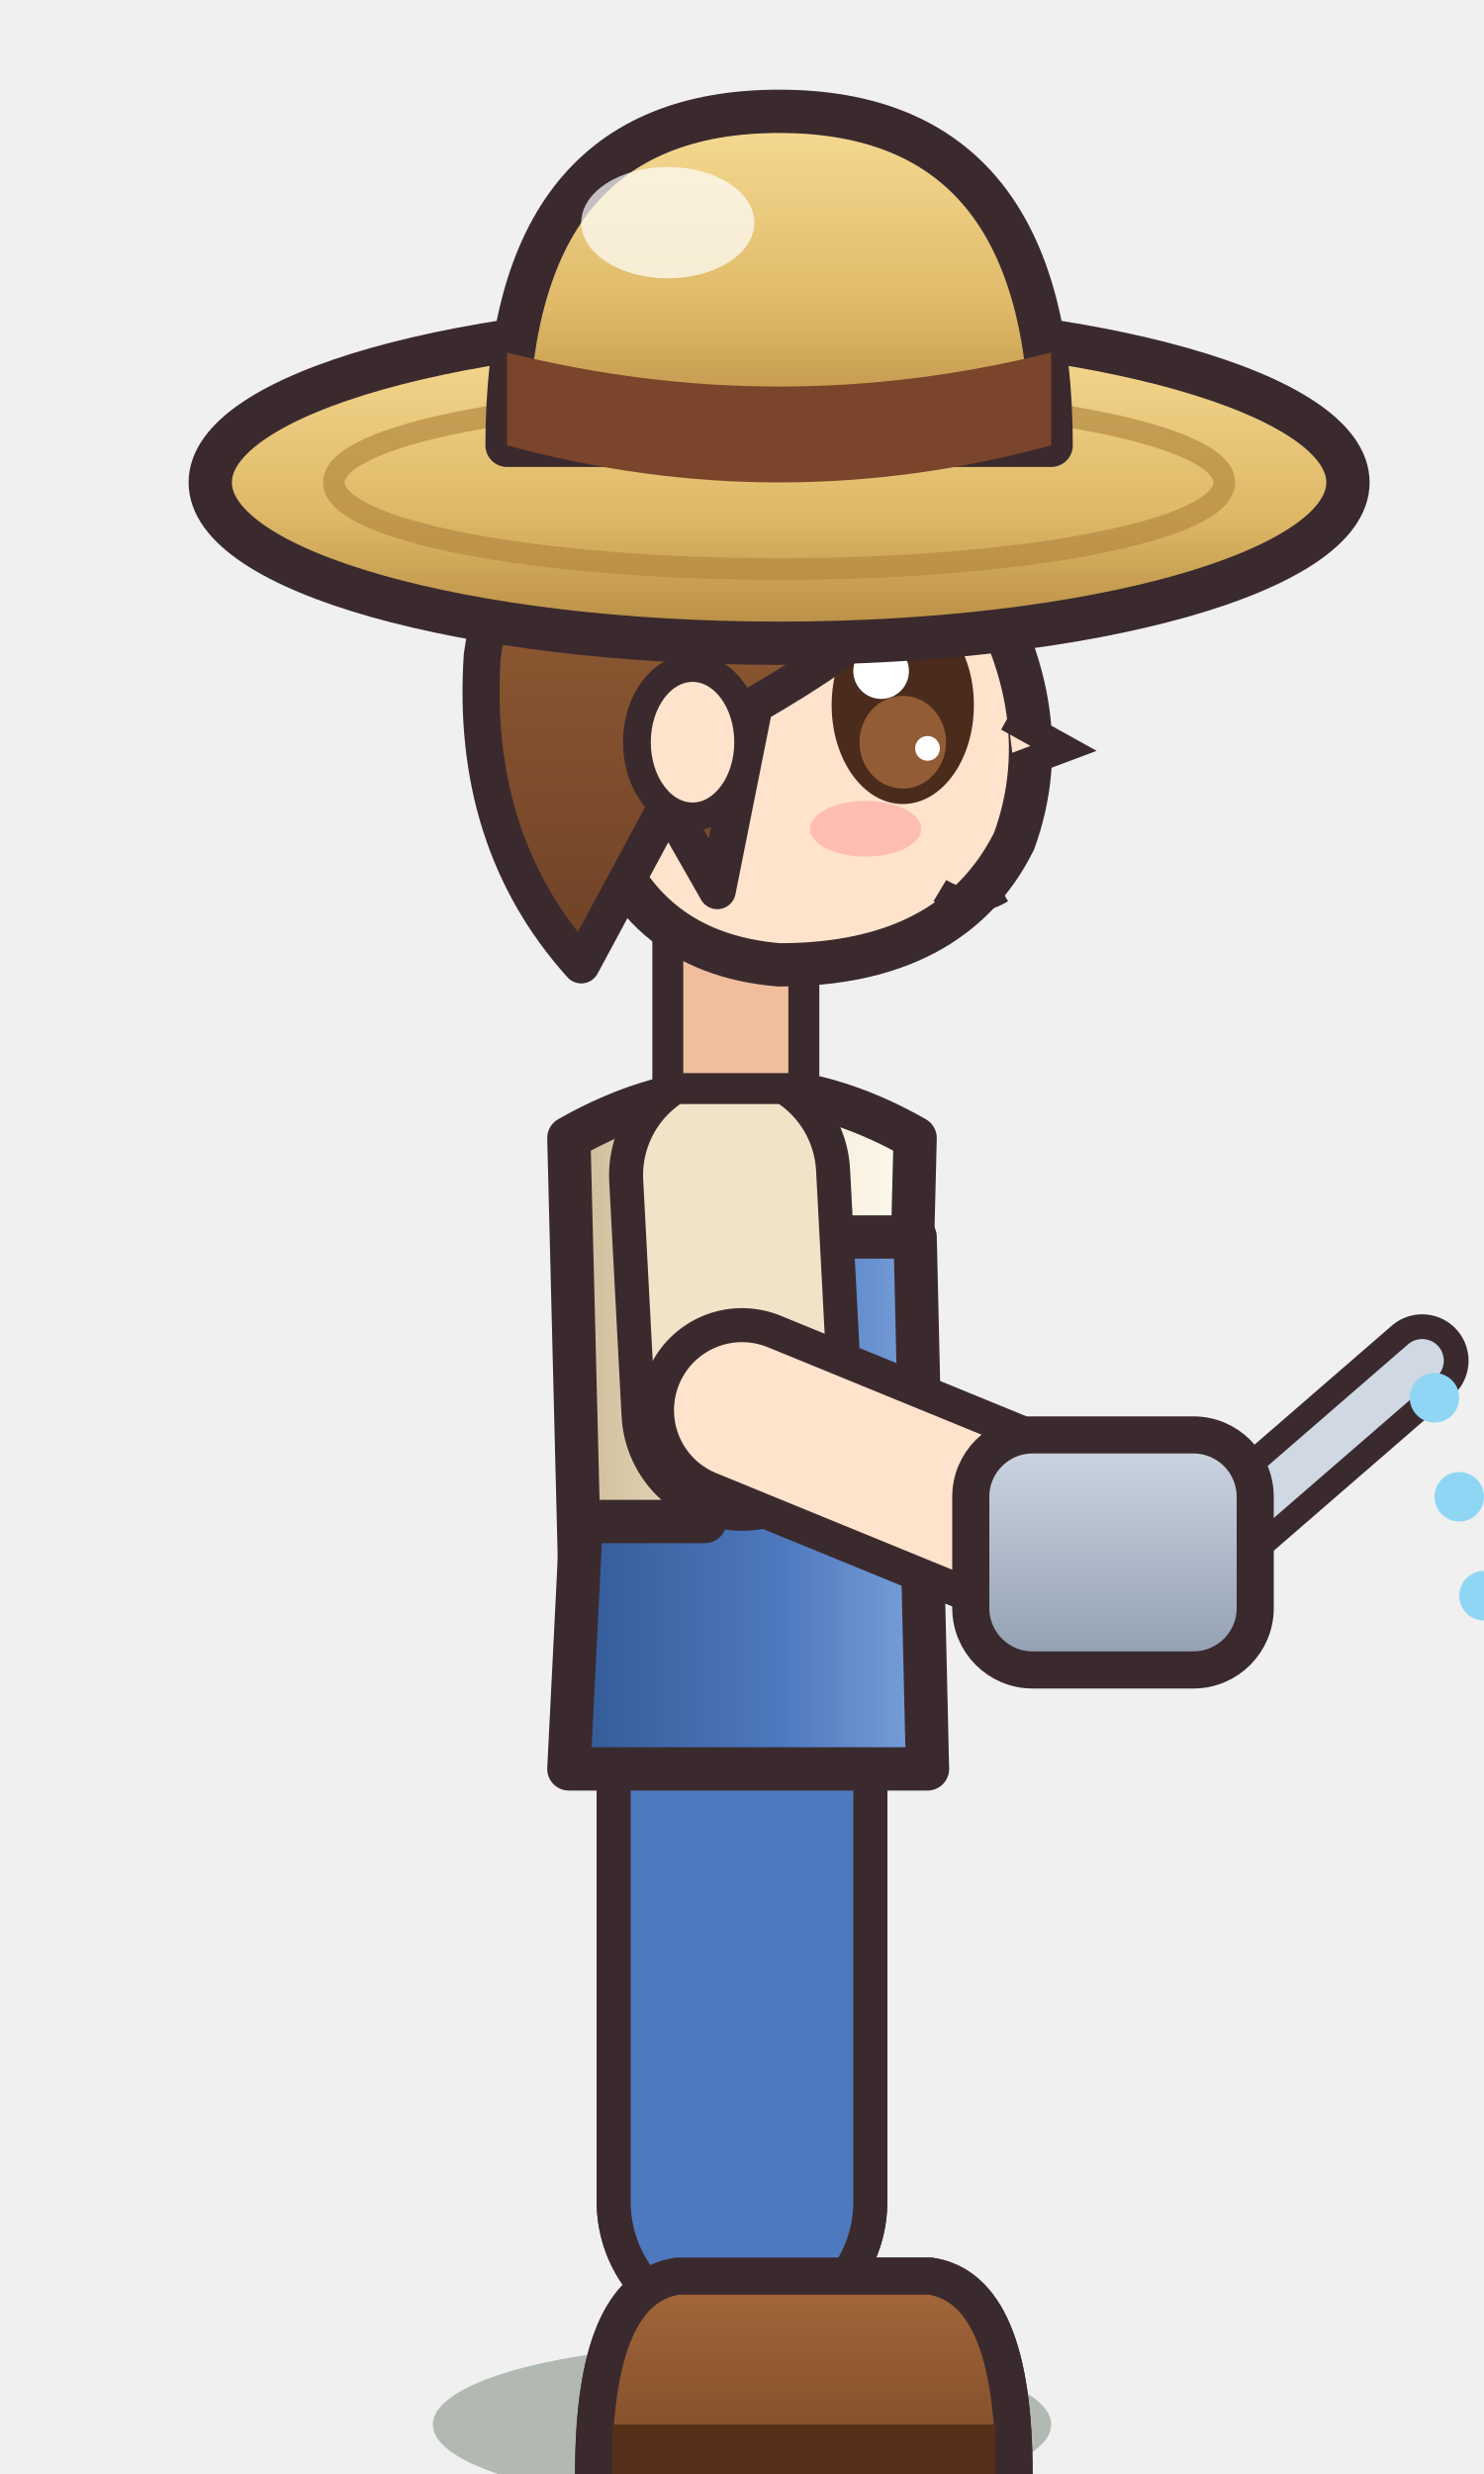
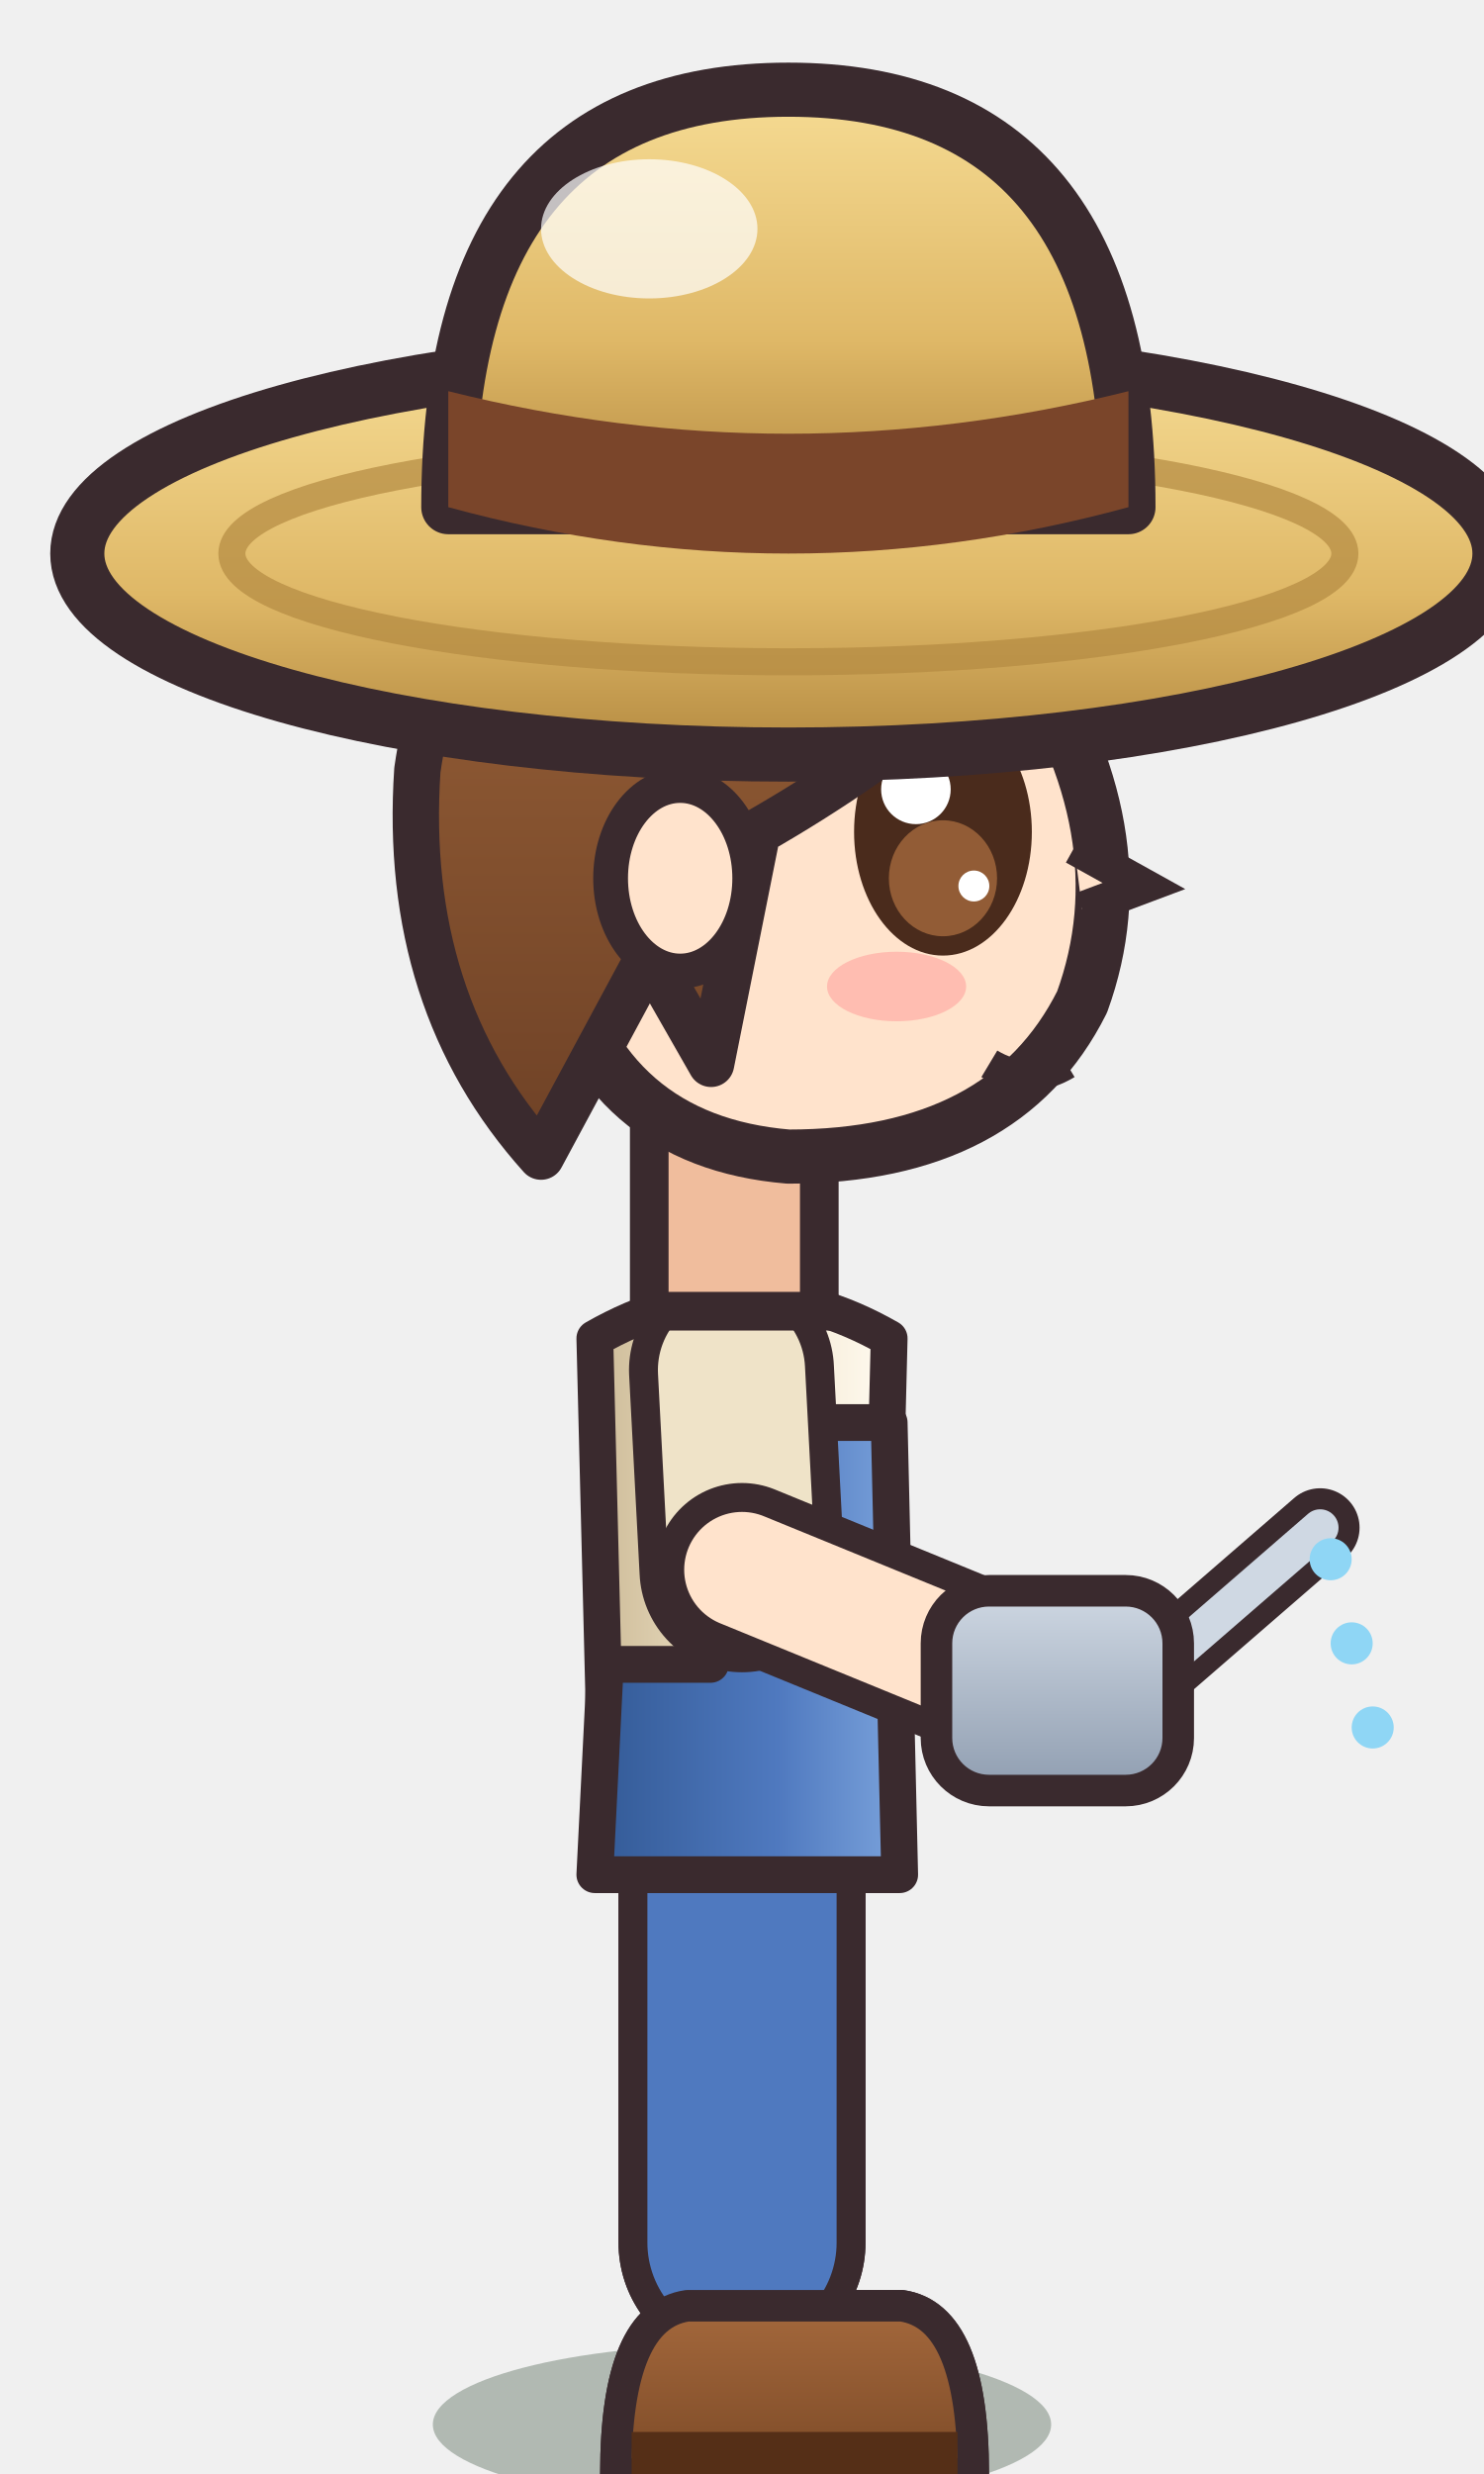
<svg xmlns="http://www.w3.org/2000/svg" viewBox="0 0 24 40" width="24" height="40">
  <defs>
    <linearGradient id="g1" x1="0" y1="0" x2="0" y2="1">
      <stop offset="0" stop-color="#a4683c" />
      <stop offset="1" stop-color="#7c4a27" />
    </linearGradient>
    <linearGradient id="g2" x1="0" y1="0" x2="0" y2="1">
      <stop offset="0" stop-color="#a4683c" />
      <stop offset="1" stop-color="#7c4a27" />
    </linearGradient>
    <linearGradient id="g3" x1="0" y1="0" x2="1" y2="0">
      <stop offset="0" stop-color="#cdbb98" />
      <stop offset="0.5" stop-color="#efe3c8" />
      <stop offset="1" stop-color="#fffaf0" />
    </linearGradient>
    <linearGradient id="g4" x1="0" y1="0" x2="1" y2="0">
      <stop offset="0" stop-color="#335a96" />
      <stop offset="0.6" stop-color="#4f79bf" />
      <stop offset="1" stop-color="#7aa2db" />
    </linearGradient>
    <linearGradient id="g5" x1="0" y1="0" x2="0" y2="1">
      <stop offset="0" stop-color="#cfd8e3" />
      <stop offset="1" stop-color="#8f9db0" />
    </linearGradient>
    <linearGradient id="g6" x1="0" y1="0" x2="0" y2="1">
      <stop offset="0" stop-color="#9a6238" />
      <stop offset="1" stop-color="#6e4126" />
    </linearGradient>
    <linearGradient id="g7" x1="0" y1="0" x2="0" y2="1">
      <stop offset="0" stop-color="#f6dc94" />
      <stop offset="0.6" stop-color="#dfb867" />
      <stop offset="1" stop-color="#b48a41" />
    </linearGradient>
  </defs>
  <ellipse cx="12" cy="39.2" rx="5" ry="1.3" fill="#1f3a22" opacity="0.3" />
-   <path d="M12.00 26.00 L12.00 35.60" stroke="#3a2a2e" stroke-width="4.70" stroke-linecap="round" />
-   <path d="M12.00 26.00 L12.00 35.60" stroke="#335a96" stroke-width="3.60" stroke-linecap="round" />
-   <path d="M9.60 40.00 q0 -3 1.36 -3.2 l4.08 0 q1.36 0.2 1.36 3.2 Z" fill="url(#g1)" stroke="#3a2a2e" stroke-width="0.6" stroke-linejoin="round" />
-   <path d="M9.90 39.60 l6.20 0" stroke="#552f17" stroke-width="0.8" />
-   <path d="M12.00 26.00 L12.00 35.60" stroke="#3a2a2e" stroke-width="4.70" stroke-linecap="round" />
-   <path d="M12.00 26.00 L12.00 35.60" stroke="#4f79bf" stroke-width="3.60" stroke-linecap="round" />
-   <path d="M9.60 40.00 q0 -3 1.36 -3.2 l4.08 0 q1.36 0.2 1.36 3.2 Z" fill="url(#g2)" stroke="#3a2a2e" stroke-width="0.6" stroke-linejoin="round" />
-   <path d="M9.90 39.60 l6.20 0" stroke="#552f17" stroke-width="0.8" />
-   <path d="M9.2 18.4 Q12 16.8 14.8 18.4 L14.6 26.4 L9.4 26.4 Z" fill="url(#g3)" stroke="#3a2a2e" stroke-width="0.7" stroke-linejoin="round" />
-   <path d="M11.4 20 L14.8 20 L15 28.6 L9.2 28.6 L9.4 24.6 L11.4 24.6 Z" fill="url(#g4)" stroke="#3a2a2e" stroke-width="0.7" stroke-linejoin="round" />
-   <path d="M12.6 20.2 L11 18.2" stroke="#3a2a2e" stroke-width="1.5" />
-   <path d="M12.6 20.2 L11 18.2" stroke="#4f79bf" stroke-width="0.8" />
-   <circle cx="12.8" cy="20.5" r="0.65" fill="#f4c95d" stroke="#3a2a2e" stroke-width="0.35" />
-   <path d="M11.80 19.00 L12.00 22.80" stroke="#3a2a2e" stroke-width="3.90" stroke-linecap="round" />
-   <path d="M11.80 19.00 L12.00 22.80" stroke="#efe3c8" stroke-width="2.80" stroke-linecap="round" />
-   <path d="M12.00 22.80 L16.40 24.60" stroke="#3a2a2e" stroke-width="3.30" stroke-linecap="round" />
-   <path d="M12.00 22.80 L16.40 24.60" stroke="#ffe3cc" stroke-width="2.20" stroke-linecap="round" />
-   <path d="M20.00 24.60 l3.00 -2.6" stroke="#3a2a2e" stroke-width="1.5" stroke-linecap="round" />
-   <path d="M20.00 24.60 l3.00 -2.6" stroke="#cfd8e3" stroke-width="0.7" stroke-linecap="round" />
-   <rect x="15.70" y="23.20" width="4.6" height="3.8" rx="1" fill="url(#g5)" stroke="#3a2a2e" stroke-width="0.6" />
-   <circle cx="23.20" cy="22.60" r="0.4" fill="#8fd6f5" />
-   <circle cx="23.60" cy="24.20" r="0.4" fill="#8fd6f5" />
-   <circle cx="24.00" cy="25.80" r="0.4" fill="#8fd6f5" />
-   <rect x="10.8" y="14.6" width="2.2" height="3" fill="#f0bd9d" stroke="#3a2a2e" stroke-width="0.5" />
-   <path d="M15.6 9 Q17.2 11.4 16.4 13.6 Q15.4 15.6 12.6 15.6 Q10.2 15.4 9.6 13 L10 9 Z" fill="#ffe3cc" stroke="#3a2a2e" stroke-width="0.7" stroke-linejoin="round" />
-   <path d="M16.3 11.6 l0.9 0.5 l-0.8 0.3" stroke="#3a2a2e" stroke-width="0.45" fill="#ffe3cc" />
-   <ellipse cx="14.60" cy="11.40" rx="1.15" ry="1.6" fill="#4a2b1c" />
-   <ellipse cx="14.60" cy="12.00" rx="0.7" ry="0.75" fill="#9a6238" opacity="0.9" />
-   <circle cx="14.25" cy="10.85" r="0.45" fill="#ffffff" />
-   <circle cx="15.00" cy="12.10" r="0.2" fill="#ffffff" />
-   <path d="M13.35 9.80 q1.25 -0.8 2.5 0" stroke="#3a2a2e" stroke-width="0.55" fill="none" stroke-linecap="round" />
-   <ellipse cx="14" cy="13.4" rx="0.9" ry="0.45" fill="#ff9f9a" opacity="0.55" />
-   <path d="M15.2 14.4 q0.5 0.3 1 0" stroke="#3a2a2e" stroke-width="0.4" fill="none" />
-   <path d="M13.6 7.6 Q8.4 6.4 7.8 10.6 Q7.6 13.6 9.4 15.6 L10.8 13 L11.6 14.4 L12.2 11.4 Q13.6 10.6 14.8 9.6 L15.8 9.8 Z" fill="url(#g6)" stroke="#3a2a2e" stroke-width="0.6" stroke-linejoin="round" />
-   <ellipse cx="11.2" cy="12" rx="0.9" ry="1.2" fill="#ffe3cc" stroke="#3a2a2e" stroke-width="0.45" />
-   <ellipse cx="12.60" cy="7.80" rx="9.2" ry="2.6" fill="url(#g7)" stroke="#3a2a2e" stroke-width="0.7" />
-   <ellipse cx="12.60" cy="7.80" rx="7.2" ry="1.4" fill="none" stroke="#b48a41" stroke-width="0.35" opacity="0.7" />
-   <path d="M8.20 7.20 q0 -5.4 4.4 -5.4 q4.4 0 4.4 5.4 Z" fill="url(#g7)" stroke="#3a2a2e" stroke-width="0.7" stroke-linejoin="round" />
-   <path d="M8.20 7.20 q4.4 1.2 8.8 0 l0 -1.5 q-4.4 1.1 -8.8 0 Z" fill="#7a452a" />
-   <ellipse cx="10.80" cy="3.60" rx="1.4" ry="0.9" fill="#ffffff" opacity="0.7" />
+   <g transform="translate(12 20.45) scale(1.25) translate(-12 -17)">
+ </g>
+   <g transform="translate(12 40) scale(0.85) translate(-12 -40)">
+     <path d="M12.00 26.00 L12.00 35.60" stroke="#3a2a2e" stroke-width="4.70" stroke-linecap="round" />
+     <path d="M12.00 26.00 L12.00 35.60" stroke="#335a96" stroke-width="3.60" stroke-linecap="round" />
+     <path d="M9.60 40.00 q0 -3 1.36 -3.2 l4.08 0 q1.36 0.2 1.36 3.2 Z" fill="url(#g1)" stroke="#3a2a2e" stroke-width="0.6" stroke-linejoin="round" />
+     <path d="M9.90 39.60 l6.20 0" stroke="#552f17" stroke-width="0.8" />
+     <path d="M12.00 26.00 L12.00 35.60" stroke="#3a2a2e" stroke-width="4.70" stroke-linecap="round" />
+     <path d="M12.00 26.00 L12.00 35.60" stroke="#4f79bf" stroke-width="3.60" stroke-linecap="round" />
+     <path d="M9.60 40.00 q0 -3 1.36 -3.2 l4.08 0 q1.36 0.2 1.36 3.2 Z" fill="url(#g2)" stroke="#3a2a2e" stroke-width="0.6" stroke-linejoin="round" />
+     <path d="M9.90 39.60 l6.20 0" stroke="#552f17" stroke-width="0.8" />
+     <path d="M9.2 18.4 Q12 16.8 14.8 18.4 L14.6 26.4 L9.4 26.4 Z" fill="url(#g3)" stroke="#3a2a2e" stroke-width="0.7" stroke-linejoin="round" />
+     <path d="M11.4 20 L14.8 20 L15 28.6 L9.2 28.6 L9.4 24.6 L11.4 24.6 Z" fill="url(#g4)" stroke="#3a2a2e" stroke-width="0.7" stroke-linejoin="round" />
+     <path d="M12.6 20.2 L11 18.2" stroke="#3a2a2e" stroke-width="1.5" />
+     <path d="M12.6 20.2 L11 18.2" stroke="#4f79bf" stroke-width="0.8" />
+     <circle cx="12.8" cy="20.5" r="0.65" fill="#f4c95d" stroke="#3a2a2e" stroke-width="0.35" />
+     <path d="M11.80 19.00 L12.00 22.80" stroke="#3a2a2e" stroke-width="3.90" stroke-linecap="round" />
+     <path d="M11.80 19.00 L12.00 22.80" stroke="#efe3c8" stroke-width="2.80" stroke-linecap="round" />
+     <path d="M12.00 22.80 L16.40 24.60" stroke="#3a2a2e" stroke-width="3.30" stroke-linecap="round" />
+     <path d="M12.00 22.80 L16.40 24.60" stroke="#ffe3cc" stroke-width="2.20" stroke-linecap="round" />
+     <path d="M20.00 24.60 l3.00 -2.6" stroke="#3a2a2e" stroke-width="1.5" stroke-linecap="round" />
+     <path d="M20.00 24.60 l3.00 -2.6" stroke="#cfd8e3" stroke-width="0.7" stroke-linecap="round" />
+     <rect x="15.70" y="23.20" width="4.6" height="3.8" rx="1" fill="url(#g5)" stroke="#3a2a2e" stroke-width="0.6" />
+     <circle cx="23.20" cy="22.60" r="0.4" fill="#8fd6f5" />
+     <circle cx="23.60" cy="24.20" r="0.4" fill="#8fd6f5" />
+     <circle cx="24.00" cy="25.80" r="0.4" fill="#8fd6f5" />
+   </g>
+   <g transform="translate(12 20.45) scale(1.25) translate(-12 -17)">
+     <rect x="10.8" y="14.6" width="2.2" height="3" fill="#f0bd9d" stroke="#3a2a2e" stroke-width="0.5" />
+     <path d="M15.6 9 Q17.2 11.4 16.4 13.6 Q15.4 15.6 12.6 15.6 Q10.2 15.4 9.6 13 L10 9 Z" fill="#ffe3cc" stroke="#3a2a2e" stroke-width="0.7" stroke-linejoin="round" />
+     <path d="M16.3 11.6 l0.9 0.5 l-0.8 0.3" stroke="#3a2a2e" stroke-width="0.45" fill="#ffe3cc" />
+     <ellipse cx="14.60" cy="11.40" rx="1.15" ry="1.6" fill="#4a2b1c" />
+     <ellipse cx="14.60" cy="12.00" rx="0.7" ry="0.75" fill="#9a6238" opacity="0.9" />
+     <circle cx="14.25" cy="10.85" r="0.45" fill="#ffffff" />
+     <circle cx="15.00" cy="12.10" r="0.2" fill="#ffffff" />
+     <path d="M13.35 9.80 q1.25 -0.8 2.5 0" stroke="#3a2a2e" stroke-width="0.55" fill="none" stroke-linecap="round" />
+     <ellipse cx="14" cy="13.4" rx="0.9" ry="0.45" fill="#ff9f9a" opacity="0.55" />
+     <path d="M15.2 14.4 q0.5 0.3 1 0" stroke="#3a2a2e" stroke-width="0.4" fill="none" />
+     <path d="M13.6 7.6 Q8.4 6.4 7.8 10.6 Q7.6 13.6 9.4 15.6 L10.8 13 L11.6 14.4 L12.2 11.4 Q13.6 10.6 14.8 9.6 L15.8 9.8 Z" fill="url(#g6)" stroke="#3a2a2e" stroke-width="0.6" stroke-linejoin="round" />
+     <ellipse cx="11.2" cy="12" rx="0.9" ry="1.2" fill="#ffe3cc" stroke="#3a2a2e" stroke-width="0.45" />
+     <ellipse cx="12.60" cy="7.80" rx="9.2" ry="2.6" fill="url(#g7)" stroke="#3a2a2e" stroke-width="0.7" />
+     <ellipse cx="12.60" cy="7.80" rx="7.2" ry="1.4" fill="none" stroke="#b48a41" stroke-width="0.35" opacity="0.7" />
+     <path d="M8.20 7.20 q0 -5.4 4.4 -5.4 q4.4 0 4.4 5.4 Z" fill="url(#g7)" stroke="#3a2a2e" stroke-width="0.7" stroke-linejoin="round" />
+     <path d="M8.20 7.20 q4.4 1.2 8.8 0 l0 -1.5 q-4.4 1.1 -8.8 0 Z" fill="#7a452a" />
+     <ellipse cx="10.80" cy="3.60" rx="1.4" ry="0.9" fill="#ffffff" opacity="0.7" />
+   </g>
</svg>
